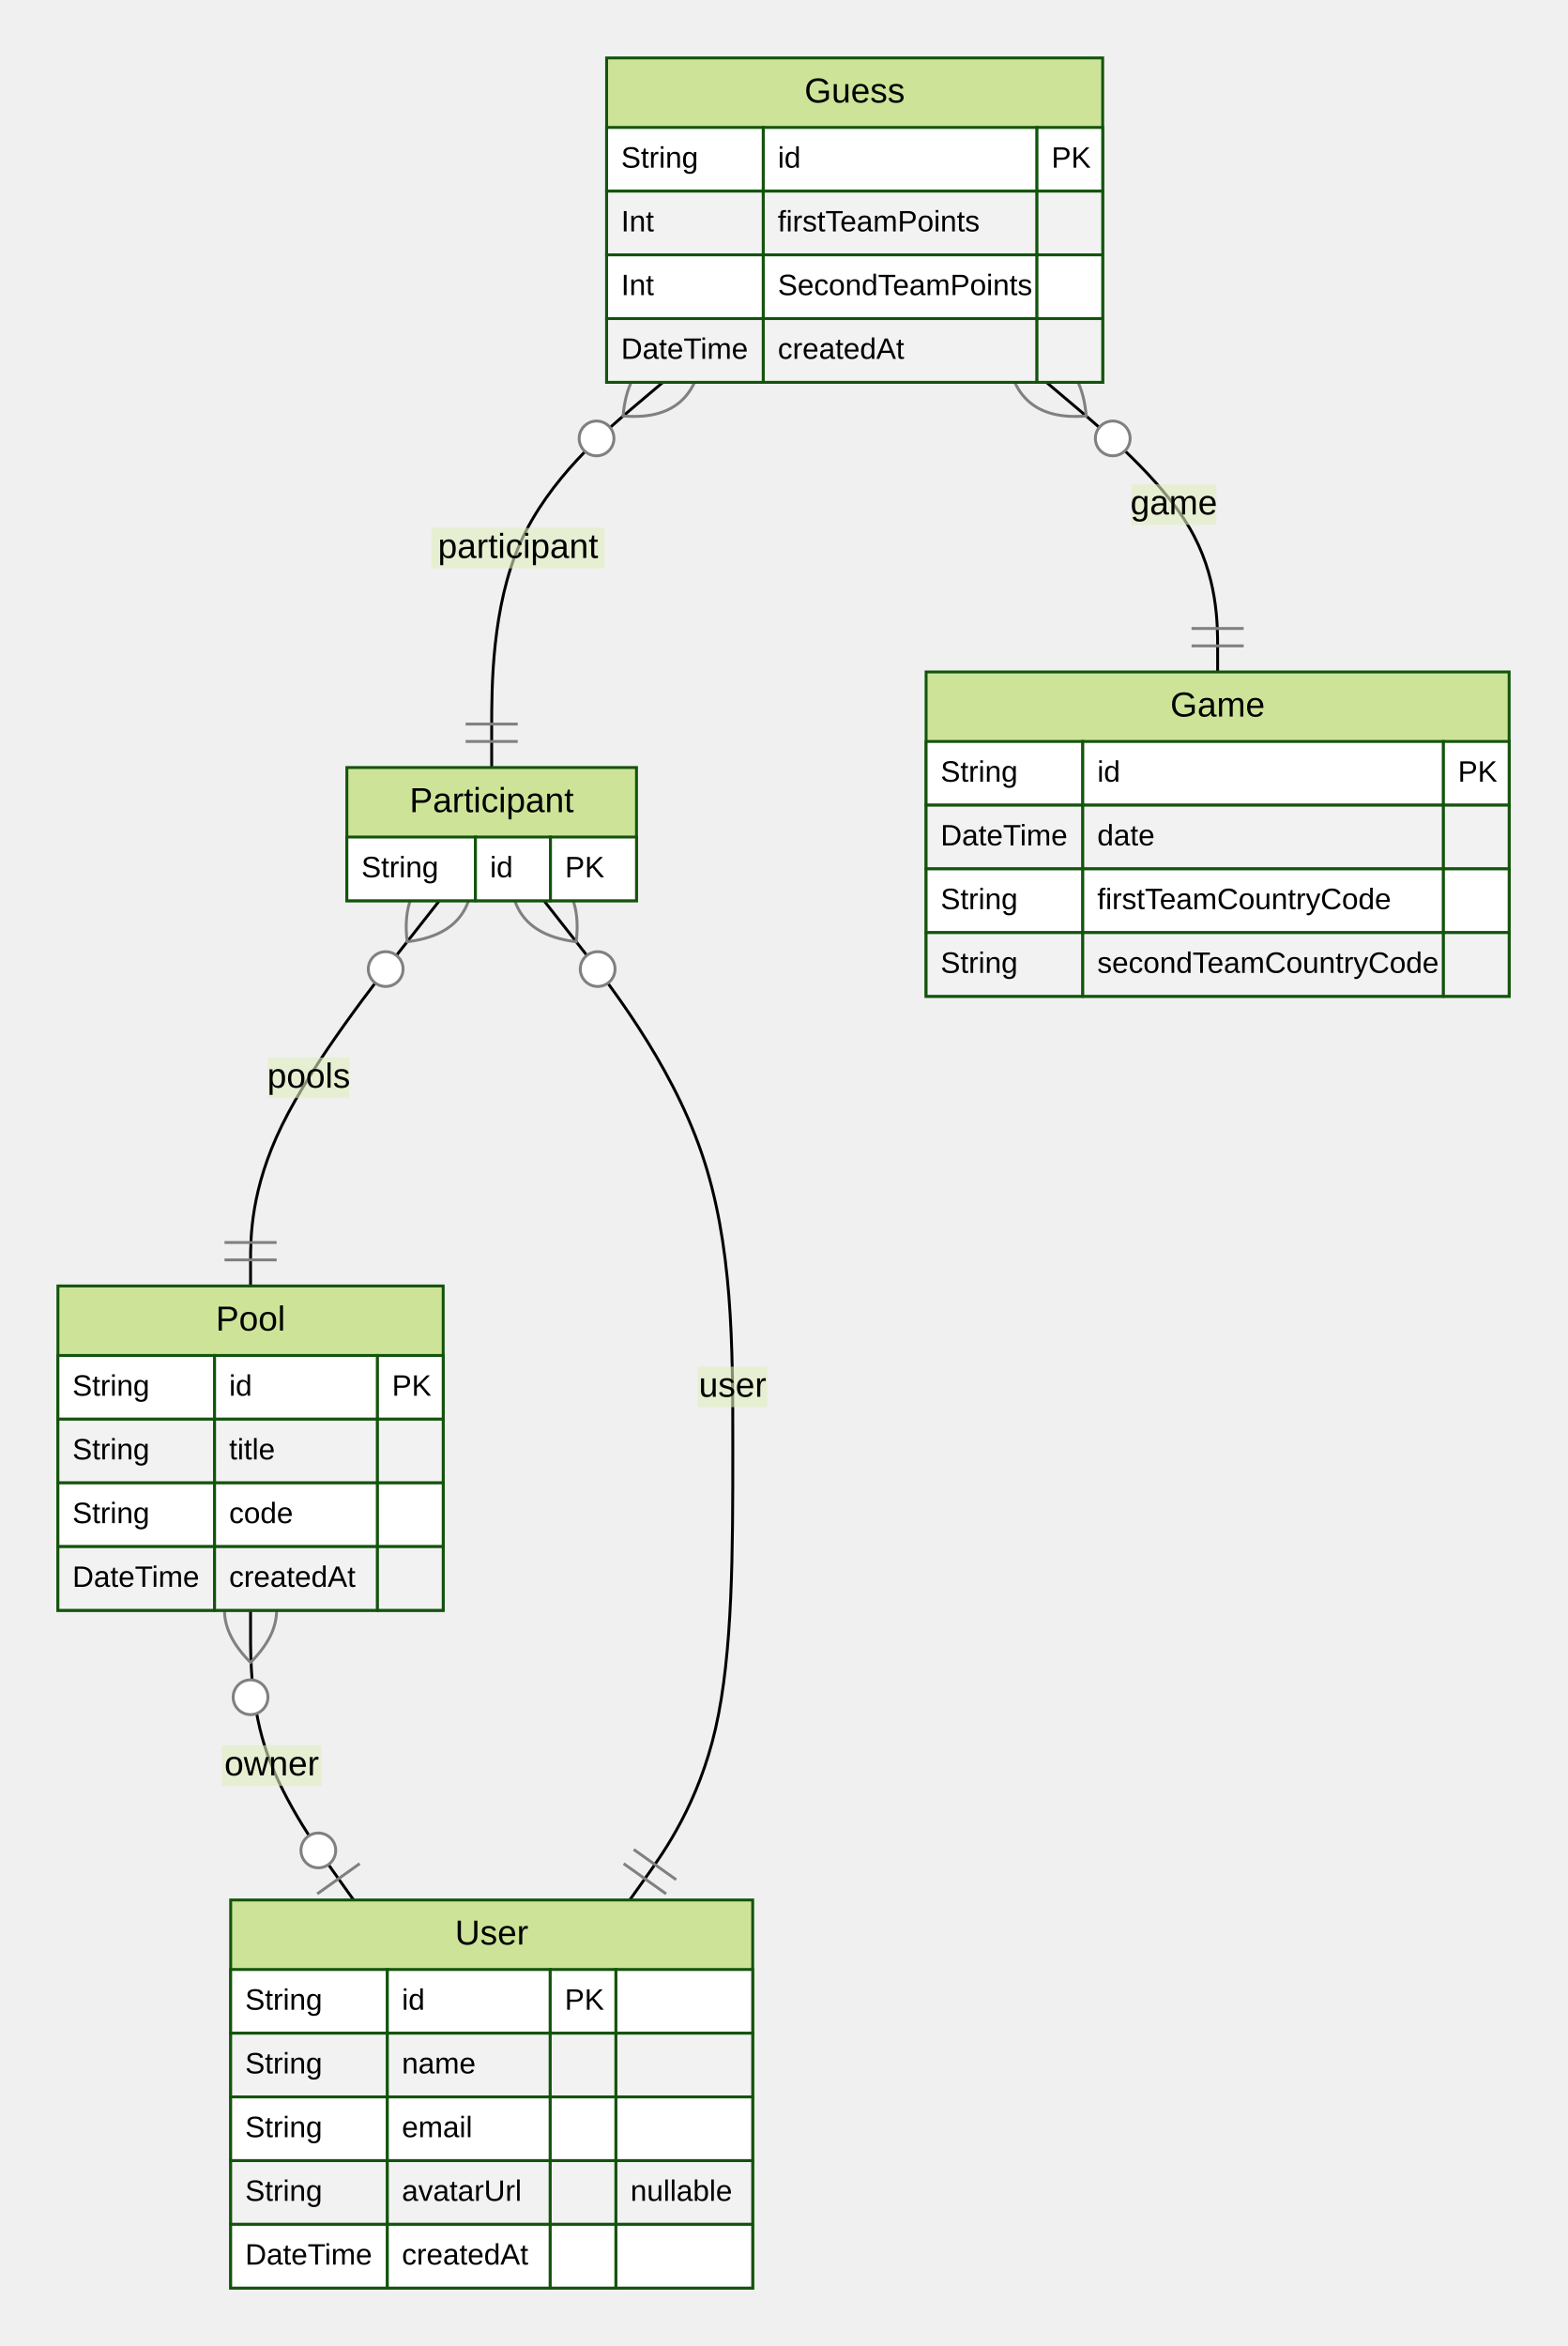
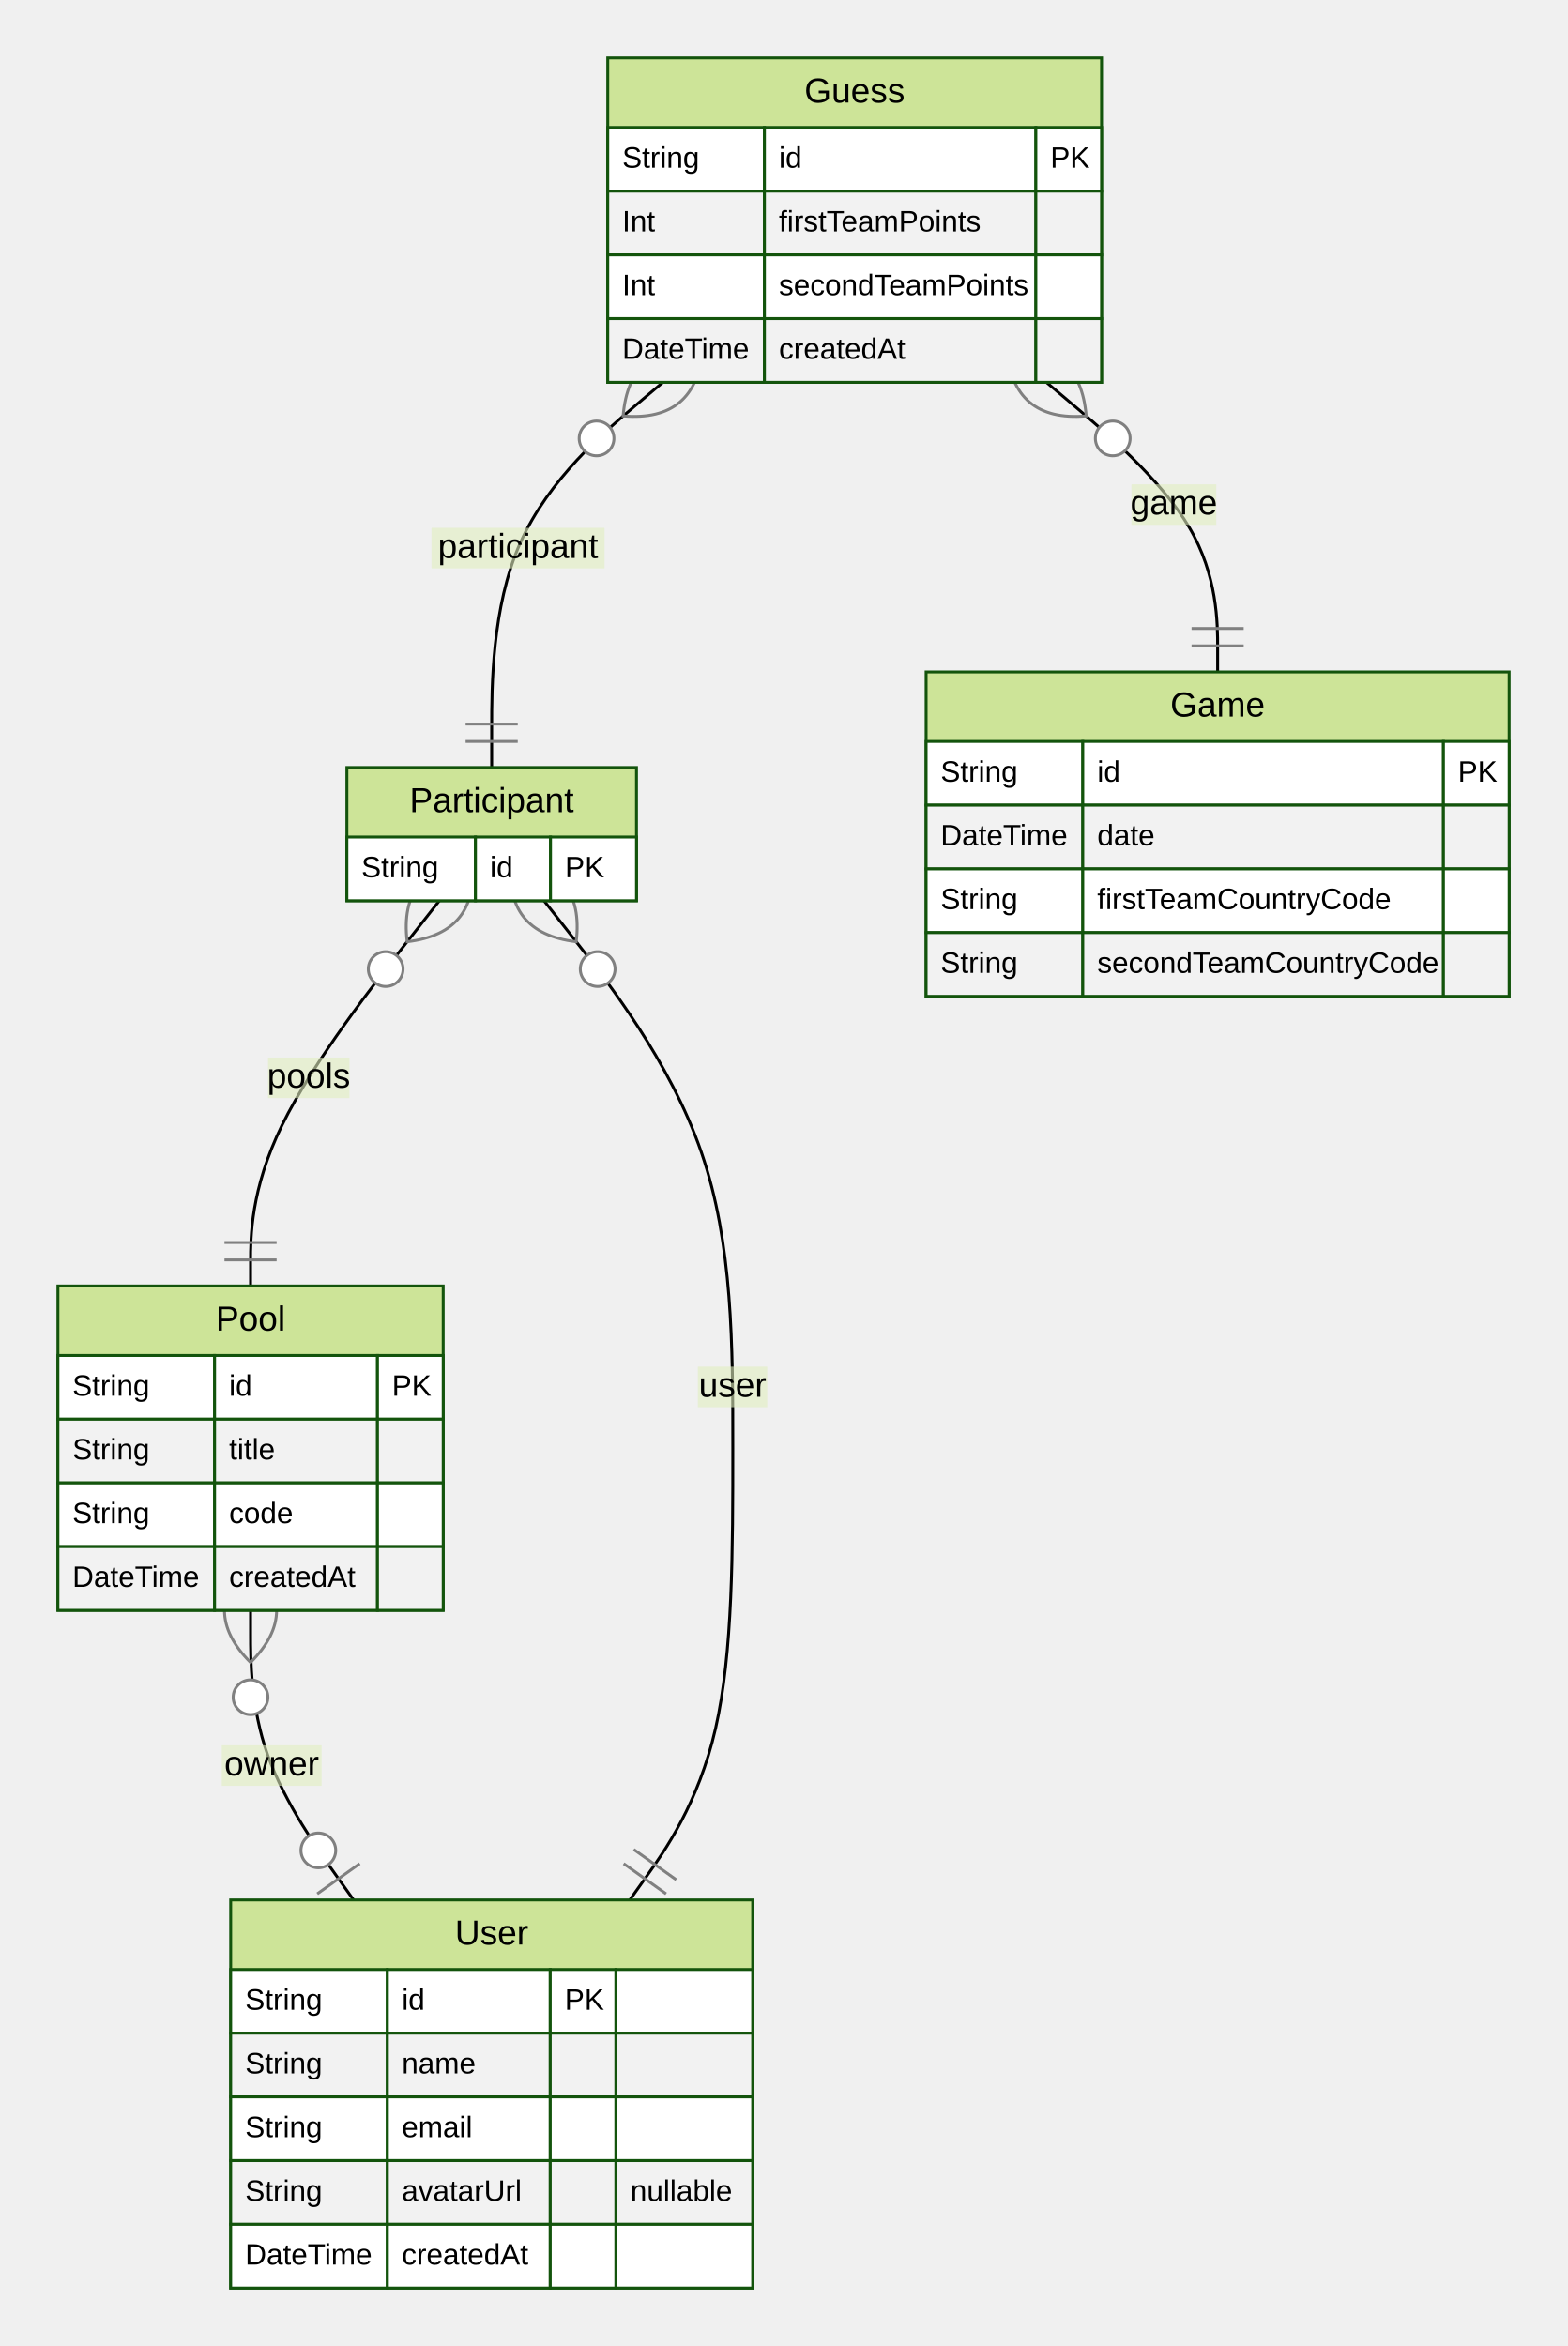
<svg xmlns="http://www.w3.org/2000/svg" aria-labelledby="chart-title-mermaid-0 chart-desc-mermaid-0" role="img" viewBox="0 0 541.082 810" style="max-width: 541.082px; background-color: white;" width="100%" id="mermaid-0">
  <style>#mermaid-0 {font-family:"trebuchet ms",verdana,arial,sans-serif;font-size:16px;fill:#000000;}#mermaid-0 .error-icon{fill:#552222;}#mermaid-0 .error-text{fill:#552222;stroke:#552222;}#mermaid-0 .edge-thickness-normal{stroke-width:2px;}#mermaid-0 .edge-thickness-thick{stroke-width:3.5px;}#mermaid-0 .edge-pattern-solid{stroke-dasharray:0;}#mermaid-0 .edge-pattern-dashed{stroke-dasharray:3;}#mermaid-0 .edge-pattern-dotted{stroke-dasharray:2;}#mermaid-0 .marker{fill:#000000;stroke:#000000;}#mermaid-0 .marker.cross{stroke:#000000;}#mermaid-0 svg{font-family:"trebuchet ms",verdana,arial,sans-serif;font-size:16px;}#mermaid-0 .entityBox{fill:#cde498;stroke:#13540c;}#mermaid-0 .attributeBoxOdd{fill:#ffffff;stroke:#13540c;}#mermaid-0 .attributeBoxEven{fill:#f2f2f2;stroke:#13540c;}#mermaid-0 .relationshipLabelBox{fill:hsl(78.158, 58.462%, 84.51%);opacity:0.7;background-color:hsl(78.158, 58.462%, 84.51%);}#mermaid-0 .relationshipLabelBox rect{opacity:0.5;}#mermaid-0 .relationshipLine{stroke:#000000;}#mermaid-0 :root{--mermaid-font-family:"trebuchet ms",verdana,arial,sans-serif;}</style>
  <g />
  <defs>
    <marker orient="auto" markerHeight="18" markerWidth="18" refY="9" refX="0" id="ONLY_ONE_START">
      <path d="M9,0 L9,18 M15,0 L15,18" fill="none" stroke="gray" />
    </marker>
  </defs>
  <defs>
    <marker orient="auto" markerHeight="18" markerWidth="18" refY="9" refX="18" id="ONLY_ONE_END">
      <path d="M3,0 L3,18 M9,0 L9,18" fill="none" stroke="gray" />
    </marker>
  </defs>
  <defs>
    <marker orient="auto" markerHeight="18" markerWidth="30" refY="9" refX="0" id="ZERO_OR_ONE_START">
      <circle r="6" cy="9" cx="21" fill="white" stroke="gray" />
      <path d="M9,0 L9,18" fill="none" stroke="gray" />
    </marker>
  </defs>
  <defs>
    <marker orient="auto" markerHeight="18" markerWidth="30" refY="9" refX="30" id="ZERO_OR_ONE_END">
      <circle r="6" cy="9" cx="9" fill="white" stroke="gray" />
      <path d="M21,0 L21,18" fill="none" stroke="gray" />
    </marker>
  </defs>
  <defs>
    <marker orient="auto" markerHeight="36" markerWidth="45" refY="18" refX="18" id="ONE_OR_MORE_START">
      <path d="M0,18 Q 18,0 36,18 Q 18,36 0,18 M42,9 L42,27" fill="none" stroke="gray" />
    </marker>
  </defs>
  <defs>
    <marker orient="auto" markerHeight="36" markerWidth="45" refY="18" refX="27" id="ONE_OR_MORE_END">
      <path d="M3,9 L3,27 M9,18 Q27,0 45,18 Q27,36 9,18" fill="none" stroke="gray" />
    </marker>
  </defs>
  <defs>
    <marker orient="auto" markerHeight="36" markerWidth="57" refY="18" refX="18" id="ZERO_OR_MORE_START">
      <circle r="6" cy="18" cx="48" fill="white" stroke="gray" />
      <path d="M0,18 Q18,0 36,18 Q18,36 0,18" fill="none" stroke="gray" />
    </marker>
  </defs>
  <defs>
    <marker orient="auto" markerHeight="36" markerWidth="57" refY="18" refX="39" id="ZERO_OR_MORE_END">
      <circle r="6" cy="18" cx="9" fill="white" stroke="gray" />
      <path d="M21,18 Q39,0 57,18 Q39,36 21,18" fill="none" stroke="gray" />
    </marker>
  </defs>
  <path marker-start="url(#ZERO_OR_MORE_START)" marker-end="url(#ZERO_OR_ONE_END)" fill="none" stroke="gray" d="M86.513,556L86.513,564.333C86.513,572.667,86.513,589.333,92.443,606C98.373,622.667,110.233,639.333,116.163,647.667L122.093,656" class="er relationshipLine" />
  <path marker-start="url(#ZERO_OR_MORE_START)" marker-end="url(#ONLY_ONE_END)" fill="none" stroke="gray" d="M187.835,311L198.7,324.833C209.565,338.667,231.296,366.333,242.161,397.833C253.026,429.333,253.026,464.667,253.026,500C253.026,535.333,253.026,570.667,247.096,596.667C241.167,622.667,229.307,639.333,223.377,647.667L217.447,656" class="er relationshipLine" />
  <path marker-start="url(#ZERO_OR_MORE_START)" marker-end="url(#ONLY_ONE_END)" fill="none" stroke="gray" d="M151.705,311L140.839,324.833C129.974,338.667,108.244,366.333,97.378,388.5C86.513,410.667,86.513,427.333,86.513,435.667L86.513,444" class="er relationshipLine" />
  <path marker-start="url(#ZERO_OR_MORE_START)" marker-end="url(#ONLY_ONE_END)" fill="none" stroke="gray" d="M228.887,132L219.034,140.333C209.181,148.667,189.476,165.333,179.623,187.5C169.77,209.667,169.77,237.333,169.77,251.167L169.77,265" class="er relationshipLine" />
  <path marker-start="url(#ZERO_OR_MORE_START)" marker-end="url(#ONLY_ONE_END)" fill="none" stroke="gray" d="M361.309,132L371.162,140.333C381.015,148.667,400.72,165.333,410.573,182C420.426,198.667,420.426,215.333,420.426,223.667L420.426,232" class="er relationshipLine" />
  <g transform="translate(20,444 )" id="Pool">
    <rect height="112" width="133.026" y="0" x="0" stroke="gray" fill-opacity="100%" fill="honeydew" class="er entityBox" />
    <text transform="translate(66.51321,12)" style="font-family: &quot;trebuchet ms&quot;, verdana, arial, sans-serif;; font-size: 12px" text-anchor="middle" dominant-baseline="middle" y="0" x="0" id="entity-Pool" class="er entityLabel">Pool</text>
    <rect height="22" width="54.096" y="24" x="0" stroke="gray" fill-opacity="100%" fill="honeydew" class="er attributeBoxOdd" />
    <text transform="translate(5,35)" style="font-family: &quot;trebuchet ms&quot;, verdana, arial, sans-serif;; font-size: 10.2px" text-anchor="left" dominant-baseline="middle" y="0" x="0" id="entity-Pool-attr-1-type" class="er entityLabel">String</text>
    <rect height="22" width="56.243" y="24" x="54.096" stroke="gray" fill-opacity="100%" fill="honeydew" class="er attributeBoxOdd" />
    <text transform="translate(59.09555,35)" style="font-family: &quot;trebuchet ms&quot;, verdana, arial, sans-serif;; font-size: 10.2px" text-anchor="left" dominant-baseline="middle" y="0" x="0" id="entity-Pool-attr-1-name" class="er entityLabel">id</text>
    <rect height="22" width="22.688" y="24" x="110.339" stroke="gray" fill-opacity="100%" fill="honeydew" class="er attributeBoxOdd" />
    <text transform="translate(115.3387,35)" style="font-family: &quot;trebuchet ms&quot;, verdana, arial, sans-serif;; font-size: 10.2px" text-anchor="left" dominant-baseline="middle" y="0" x="0" id="entity-Pool-attr-1-key" class="er entityLabel">PK</text>
    <rect height="22" width="54.096" y="46" x="0" stroke="gray" fill-opacity="100%" fill="honeydew" class="er attributeBoxEven" />
    <text transform="translate(5,57)" style="font-family: &quot;trebuchet ms&quot;, verdana, arial, sans-serif;; font-size: 10.2px" text-anchor="left" dominant-baseline="middle" y="0" x="0" id="entity-Pool-attr-2-type" class="er entityLabel">String</text>
    <rect height="22" width="56.243" y="46" x="54.096" stroke="gray" fill-opacity="100%" fill="honeydew" class="er attributeBoxEven" />
    <text transform="translate(59.09555,57)" style="font-family: &quot;trebuchet ms&quot;, verdana, arial, sans-serif;; font-size: 10.2px" text-anchor="left" dominant-baseline="middle" y="0" x="0" id="entity-Pool-attr-2-name" class="er entityLabel">title</text>
    <rect height="22" width="22.688" y="46" x="110.339" stroke="gray" fill-opacity="100%" fill="honeydew" class="er attributeBoxEven" />
    <text transform="translate(115.3387,57)" style="font-family: &quot;trebuchet ms&quot;, verdana, arial, sans-serif;; font-size: 10.2px" text-anchor="left" dominant-baseline="middle" y="0" x="0" id="entity-Pool-attr-2-key" class="er entityLabel" />
    <rect height="22" width="54.096" y="68" x="0" stroke="gray" fill-opacity="100%" fill="honeydew" class="er attributeBoxOdd" />
    <text transform="translate(5,79)" style="font-family: &quot;trebuchet ms&quot;, verdana, arial, sans-serif;; font-size: 10.2px" text-anchor="left" dominant-baseline="middle" y="0" x="0" id="entity-Pool-attr-3-type" class="er entityLabel">String</text>
    <rect height="22" width="56.243" y="68" x="54.096" stroke="gray" fill-opacity="100%" fill="honeydew" class="er attributeBoxOdd" />
    <text transform="translate(59.09555,79)" style="font-family: &quot;trebuchet ms&quot;, verdana, arial, sans-serif;; font-size: 10.2px" text-anchor="left" dominant-baseline="middle" y="0" x="0" id="entity-Pool-attr-3-name" class="er entityLabel">code</text>
    <rect height="22" width="22.688" y="68" x="110.339" stroke="gray" fill-opacity="100%" fill="honeydew" class="er attributeBoxOdd" />
    <text transform="translate(115.3387,79)" style="font-family: &quot;trebuchet ms&quot;, verdana, arial, sans-serif;; font-size: 10.2px" text-anchor="left" dominant-baseline="middle" y="0" x="0" id="entity-Pool-attr-3-key" class="er entityLabel" />
    <rect height="22" width="54.096" y="90" x="0" stroke="gray" fill-opacity="100%" fill="honeydew" class="er attributeBoxEven" />
    <text transform="translate(5,101)" style="font-family: &quot;trebuchet ms&quot;, verdana, arial, sans-serif;; font-size: 10.2px" text-anchor="left" dominant-baseline="middle" y="0" x="0" id="entity-Pool-attr-4-type" class="er entityLabel">DateTime</text>
    <rect height="22" width="56.243" y="90" x="54.096" stroke="gray" fill-opacity="100%" fill="honeydew" class="er attributeBoxEven" />
    <text transform="translate(59.09555,101)" style="font-family: &quot;trebuchet ms&quot;, verdana, arial, sans-serif;; font-size: 10.2px" text-anchor="left" dominant-baseline="middle" y="0" x="0" id="entity-Pool-attr-4-name" class="er entityLabel">createdAt</text>
    <rect height="22" width="22.688" y="90" x="110.339" stroke="gray" fill-opacity="100%" fill="honeydew" class="er attributeBoxEven" />
    <text transform="translate(115.3387,101)" style="font-family: &quot;trebuchet ms&quot;, verdana, arial, sans-serif;; font-size: 10.2px" text-anchor="left" dominant-baseline="middle" y="0" x="0" id="entity-Pool-attr-4-key" class="er entityLabel" />
  </g>
  <g transform="translate(119.7698,265 )" id="Participant">
    <rect height="46" width="100" y="0" x="0" stroke="gray" fill-opacity="100%" fill="honeydew" class="er entityBox" />
    <text transform="translate(50,12)" style="font-family: &quot;trebuchet ms&quot;, verdana, arial, sans-serif;; font-size: 12px" text-anchor="middle" dominant-baseline="middle" y="0" x="0" id="entity-Participant" class="er entityLabel">Participant</text>
    <rect height="22" width="44.399" y="24" x="0" stroke="gray" fill-opacity="100%" fill="honeydew" class="er attributeBoxOdd" />
    <text transform="translate(5,35)" style="font-family: &quot;trebuchet ms&quot;, verdana, arial, sans-serif;; font-size: 10.2px" text-anchor="left" dominant-baseline="middle" y="0" x="0" id="entity-Participant-attr-1-type" class="er entityLabel">String</text>
    <rect height="22" width="25.911" y="24" x="44.399" stroke="gray" fill-opacity="100%" fill="honeydew" class="er attributeBoxOdd" />
    <text transform="translate(49.39862,35)" style="font-family: &quot;trebuchet ms&quot;, verdana, arial, sans-serif;; font-size: 10.2px" text-anchor="left" dominant-baseline="middle" y="0" x="0" id="entity-Participant-attr-1-name" class="er entityLabel">id</text>
    <rect height="22" width="29.69" y="24" x="70.31" stroke="gray" fill-opacity="100%" fill="honeydew" class="er attributeBoxOdd" />
    <text transform="translate(75.30976,35)" style="font-family: &quot;trebuchet ms&quot;, verdana, arial, sans-serif;; font-size: 10.2px" text-anchor="left" dominant-baseline="middle" y="0" x="0" id="entity-Participant-attr-1-key" class="er entityLabel">PK</text>
  </g>
  <g transform="translate(79.65034,656 )" id="User">
    <rect height="134" width="180.239" y="0" x="0" stroke="gray" fill-opacity="100%" fill="honeydew" class="er entityBox" />
    <text transform="translate(90.11948,12)" style="font-family: &quot;trebuchet ms&quot;, verdana, arial, sans-serif;; font-size: 12px" text-anchor="middle" dominant-baseline="middle" y="0" x="0" id="entity-User" class="er entityLabel">User</text>
    <rect height="22" width="54.096" y="24" x="0" stroke="gray" fill-opacity="100%" fill="honeydew" class="er attributeBoxOdd" />
    <text transform="translate(5,35)" style="font-family: &quot;trebuchet ms&quot;, verdana, arial, sans-serif;; font-size: 10.2px" text-anchor="left" dominant-baseline="middle" y="0" x="0" id="entity-User-attr-1-type" class="er entityLabel">String</text>
    <rect height="22" width="56.243" y="24" x="54.096" stroke="gray" fill-opacity="100%" fill="honeydew" class="er attributeBoxOdd" />
    <text transform="translate(59.09555,35)" style="font-family: &quot;trebuchet ms&quot;, verdana, arial, sans-serif;; font-size: 10.2px" text-anchor="left" dominant-baseline="middle" y="0" x="0" id="entity-User-attr-1-name" class="er entityLabel">id</text>
    <rect height="22" width="22.688" y="24" x="110.339" stroke="gray" fill-opacity="100%" fill="honeydew" class="er attributeBoxOdd" />
    <text transform="translate(115.3387,35)" style="font-family: &quot;trebuchet ms&quot;, verdana, arial, sans-serif;; font-size: 10.2px" text-anchor="left" dominant-baseline="middle" y="0" x="0" id="entity-User-attr-1-key" class="er entityLabel">PK</text>
    <rect height="22" width="47.213" y="24" x="133.026" stroke="gray" fill-opacity="100%" fill="honeydew" class="er attributeBoxOdd" />
    <text transform="translate(138.0264,35)" style="font-family: &quot;trebuchet ms&quot;, verdana, arial, sans-serif;; font-size: 10.2px" text-anchor="left" dominant-baseline="middle" y="0" x="0" id="entity-User-attr-1-comment" class="er entityLabel" />
    <rect height="22" width="54.096" y="46" x="0" stroke="gray" fill-opacity="100%" fill="honeydew" class="er attributeBoxEven" />
    <text transform="translate(5,57)" style="font-family: &quot;trebuchet ms&quot;, verdana, arial, sans-serif;; font-size: 10.2px" text-anchor="left" dominant-baseline="middle" y="0" x="0" id="entity-User-attr-2-type" class="er entityLabel">String</text>
    <rect height="22" width="56.243" y="46" x="54.096" stroke="gray" fill-opacity="100%" fill="honeydew" class="er attributeBoxEven" />
    <text transform="translate(59.09555,57)" style="font-family: &quot;trebuchet ms&quot;, verdana, arial, sans-serif;; font-size: 10.2px" text-anchor="left" dominant-baseline="middle" y="0" x="0" id="entity-User-attr-2-name" class="er entityLabel">name</text>
    <rect height="22" width="22.688" y="46" x="110.339" stroke="gray" fill-opacity="100%" fill="honeydew" class="er attributeBoxEven" />
    <text transform="translate(115.3387,57)" style="font-family: &quot;trebuchet ms&quot;, verdana, arial, sans-serif;; font-size: 10.2px" text-anchor="left" dominant-baseline="middle" y="0" x="0" id="entity-User-attr-2-key" class="er entityLabel" />
    <rect height="22" width="47.213" y="46" x="133.026" stroke="gray" fill-opacity="100%" fill="honeydew" class="er attributeBoxEven" />
    <text transform="translate(138.0264,57)" style="font-family: &quot;trebuchet ms&quot;, verdana, arial, sans-serif;; font-size: 10.2px" text-anchor="left" dominant-baseline="middle" y="0" x="0" id="entity-User-attr-2-comment" class="er entityLabel" />
    <rect height="22" width="54.096" y="68" x="0" stroke="gray" fill-opacity="100%" fill="honeydew" class="er attributeBoxOdd" />
    <text transform="translate(5,79)" style="font-family: &quot;trebuchet ms&quot;, verdana, arial, sans-serif;; font-size: 10.2px" text-anchor="left" dominant-baseline="middle" y="0" x="0" id="entity-User-attr-3-type" class="er entityLabel">String</text>
    <rect height="22" width="56.243" y="68" x="54.096" stroke="gray" fill-opacity="100%" fill="honeydew" class="er attributeBoxOdd" />
    <text transform="translate(59.09555,79)" style="font-family: &quot;trebuchet ms&quot;, verdana, arial, sans-serif;; font-size: 10.2px" text-anchor="left" dominant-baseline="middle" y="0" x="0" id="entity-User-attr-3-name" class="er entityLabel">email</text>
    <rect height="22" width="22.688" y="68" x="110.339" stroke="gray" fill-opacity="100%" fill="honeydew" class="er attributeBoxOdd" />
    <text transform="translate(115.3387,79)" style="font-family: &quot;trebuchet ms&quot;, verdana, arial, sans-serif;; font-size: 10.2px" text-anchor="left" dominant-baseline="middle" y="0" x="0" id="entity-User-attr-3-key" class="er entityLabel" />
    <rect height="22" width="47.213" y="68" x="133.026" stroke="gray" fill-opacity="100%" fill="honeydew" class="er attributeBoxOdd" />
    <text transform="translate(138.0264,79)" style="font-family: &quot;trebuchet ms&quot;, verdana, arial, sans-serif;; font-size: 10.2px" text-anchor="left" dominant-baseline="middle" y="0" x="0" id="entity-User-attr-3-comment" class="er entityLabel" />
    <rect height="22" width="54.096" y="90" x="0" stroke="gray" fill-opacity="100%" fill="honeydew" class="er attributeBoxEven" />
    <text transform="translate(5,101)" style="font-family: &quot;trebuchet ms&quot;, verdana, arial, sans-serif;; font-size: 10.2px" text-anchor="left" dominant-baseline="middle" y="0" x="0" id="entity-User-attr-4-type" class="er entityLabel">String</text>
    <rect height="22" width="56.243" y="90" x="54.096" stroke="gray" fill-opacity="100%" fill="honeydew" class="er attributeBoxEven" />
    <text transform="translate(59.09555,101)" style="font-family: &quot;trebuchet ms&quot;, verdana, arial, sans-serif;; font-size: 10.2px" text-anchor="left" dominant-baseline="middle" y="0" x="0" id="entity-User-attr-4-name" class="er entityLabel">avatarUrl</text>
    <rect height="22" width="22.688" y="90" x="110.339" stroke="gray" fill-opacity="100%" fill="honeydew" class="er attributeBoxEven" />
    <text transform="translate(115.3387,101)" style="font-family: &quot;trebuchet ms&quot;, verdana, arial, sans-serif;; font-size: 10.2px" text-anchor="left" dominant-baseline="middle" y="0" x="0" id="entity-User-attr-4-key" class="er entityLabel" />
    <rect height="22" width="47.213" y="90" x="133.026" stroke="gray" fill-opacity="100%" fill="honeydew" class="er attributeBoxEven" />
    <text transform="translate(138.0264,101)" style="font-family: &quot;trebuchet ms&quot;, verdana, arial, sans-serif;; font-size: 10.2px" text-anchor="left" dominant-baseline="middle" y="0" x="0" id="entity-User-attr-4-comment" class="er entityLabel">nullable</text>
    <rect height="22" width="54.096" y="112" x="0" stroke="gray" fill-opacity="100%" fill="honeydew" class="er attributeBoxOdd" />
    <text transform="translate(5,123)" style="font-family: &quot;trebuchet ms&quot;, verdana, arial, sans-serif;; font-size: 10.2px" text-anchor="left" dominant-baseline="middle" y="0" x="0" id="entity-User-attr-5-type" class="er entityLabel">DateTime</text>
    <rect height="22" width="56.243" y="112" x="54.096" stroke="gray" fill-opacity="100%" fill="honeydew" class="er attributeBoxOdd" />
    <text transform="translate(59.09555,123)" style="font-family: &quot;trebuchet ms&quot;, verdana, arial, sans-serif;; font-size: 10.2px" text-anchor="left" dominant-baseline="middle" y="0" x="0" id="entity-User-attr-5-name" class="er entityLabel">createdAt</text>
    <rect height="22" width="22.688" y="112" x="110.339" stroke="gray" fill-opacity="100%" fill="honeydew" class="er attributeBoxOdd" />
    <text transform="translate(115.3387,123)" style="font-family: &quot;trebuchet ms&quot;, verdana, arial, sans-serif;; font-size: 10.2px" text-anchor="left" dominant-baseline="middle" y="0" x="0" id="entity-User-attr-5-key" class="er entityLabel" />
    <rect height="22" width="47.213" y="112" x="133.026" stroke="gray" fill-opacity="100%" fill="honeydew" class="er attributeBoxOdd" />
    <text transform="translate(138.0264,123)" style="font-family: &quot;trebuchet ms&quot;, verdana, arial, sans-serif;; font-size: 10.2px" text-anchor="left" dominant-baseline="middle" y="0" x="0" id="entity-User-attr-5-comment" class="er entityLabel" />
  </g>
  <g transform="translate(319.7698,232 )" id="Game">
    <rect height="112" width="201.312" y="0" x="0" stroke="gray" fill-opacity="100%" fill="honeydew" class="er entityBox" />
    <text transform="translate(100.6562,12)" style="font-family: &quot;trebuchet ms&quot;, verdana, arial, sans-serif;; font-size: 12px" text-anchor="middle" dominant-baseline="middle" y="0" x="0" id="entity-Game" class="er entityLabel">Game</text>
    <rect height="22" width="54.096" y="24" x="0" stroke="gray" fill-opacity="100%" fill="honeydew" class="er attributeBoxOdd" />
    <text transform="translate(5,35)" style="font-family: &quot;trebuchet ms&quot;, verdana, arial, sans-serif;; font-size: 10.2px" text-anchor="left" dominant-baseline="middle" y="0" x="0" id="entity-Game-attr-1-type" class="er entityLabel">String</text>
    <rect height="22" width="124.529" y="24" x="54.096" stroke="gray" fill-opacity="100%" fill="honeydew" class="er attributeBoxOdd" />
    <text transform="translate(59.09555,35)" style="font-family: &quot;trebuchet ms&quot;, verdana, arial, sans-serif;; font-size: 10.2px" text-anchor="left" dominant-baseline="middle" y="0" x="0" id="entity-Game-attr-1-name" class="er entityLabel">id</text>
    <rect height="22" width="22.688" y="24" x="178.625" stroke="gray" fill-opacity="100%" fill="honeydew" class="er attributeBoxOdd" />
    <text transform="translate(183.6248,35)" style="font-family: &quot;trebuchet ms&quot;, verdana, arial, sans-serif;; font-size: 10.2px" text-anchor="left" dominant-baseline="middle" y="0" x="0" id="entity-Game-attr-1-key" class="er entityLabel">PK</text>
    <rect height="22" width="54.096" y="46" x="0" stroke="gray" fill-opacity="100%" fill="honeydew" class="er attributeBoxEven" />
    <text transform="translate(5,57)" style="font-family: &quot;trebuchet ms&quot;, verdana, arial, sans-serif;; font-size: 10.2px" text-anchor="left" dominant-baseline="middle" y="0" x="0" id="entity-Game-attr-2-type" class="er entityLabel">DateTime</text>
    <rect height="22" width="124.529" y="46" x="54.096" stroke="gray" fill-opacity="100%" fill="honeydew" class="er attributeBoxEven" />
    <text transform="translate(59.09555,57)" style="font-family: &quot;trebuchet ms&quot;, verdana, arial, sans-serif;; font-size: 10.2px" text-anchor="left" dominant-baseline="middle" y="0" x="0" id="entity-Game-attr-2-name" class="er entityLabel">date</text>
    <rect height="22" width="22.688" y="46" x="178.625" stroke="gray" fill-opacity="100%" fill="honeydew" class="er attributeBoxEven" />
    <text transform="translate(183.6248,57)" style="font-family: &quot;trebuchet ms&quot;, verdana, arial, sans-serif;; font-size: 10.2px" text-anchor="left" dominant-baseline="middle" y="0" x="0" id="entity-Game-attr-2-key" class="er entityLabel" />
    <rect height="22" width="54.096" y="68" x="0" stroke="gray" fill-opacity="100%" fill="honeydew" class="er attributeBoxOdd" />
    <text transform="translate(5,79)" style="font-family: &quot;trebuchet ms&quot;, verdana, arial, sans-serif;; font-size: 10.2px" text-anchor="left" dominant-baseline="middle" y="0" x="0" id="entity-Game-attr-3-type" class="er entityLabel">String</text>
    <rect height="22" width="124.529" y="68" x="54.096" stroke="gray" fill-opacity="100%" fill="honeydew" class="er attributeBoxOdd" />
    <text transform="translate(59.09555,79)" style="font-family: &quot;trebuchet ms&quot;, verdana, arial, sans-serif;; font-size: 10.2px" text-anchor="left" dominant-baseline="middle" y="0" x="0" id="entity-Game-attr-3-name" class="er entityLabel">firstTeamCountryCode</text>
    <rect height="22" width="22.688" y="68" x="178.625" stroke="gray" fill-opacity="100%" fill="honeydew" class="er attributeBoxOdd" />
    <text transform="translate(183.6248,79)" style="font-family: &quot;trebuchet ms&quot;, verdana, arial, sans-serif;; font-size: 10.2px" text-anchor="left" dominant-baseline="middle" y="0" x="0" id="entity-Game-attr-3-key" class="er entityLabel" />
    <rect height="22" width="54.096" y="90" x="0" stroke="gray" fill-opacity="100%" fill="honeydew" class="er attributeBoxEven" />
    <text transform="translate(5,101)" style="font-family: &quot;trebuchet ms&quot;, verdana, arial, sans-serif;; font-size: 10.2px" text-anchor="left" dominant-baseline="middle" y="0" x="0" id="entity-Game-attr-4-type" class="er entityLabel">String</text>
    <rect height="22" width="124.529" y="90" x="54.096" stroke="gray" fill-opacity="100%" fill="honeydew" class="er attributeBoxEven" />
    <text transform="translate(59.09555,101)" style="font-family: &quot;trebuchet ms&quot;, verdana, arial, sans-serif;; font-size: 10.2px" text-anchor="left" dominant-baseline="middle" y="0" x="0" id="entity-Game-attr-4-name" class="er entityLabel">secondTeamCountryCode</text>
    <rect height="22" width="22.688" y="90" x="178.625" stroke="gray" fill-opacity="100%" fill="honeydew" class="er attributeBoxEven" />
    <text transform="translate(183.6248,101)" style="font-family: &quot;trebuchet ms&quot;, verdana, arial, sans-serif;; font-size: 10.2px" text-anchor="left" dominant-baseline="middle" y="0" x="0" id="entity-Game-attr-4-key" class="er entityLabel" />
  </g>
-   <g transform="translate(209.4573,20 )" id="Guess">
-     <rect height="112" width="171.281" y="0" x="0" stroke="gray" fill-opacity="100%" fill="honeydew" class="er entityBox" />
-     <text transform="translate(85.64068,12)" style="font-family: &quot;trebuchet ms&quot;, verdana, arial, sans-serif;; font-size: 12px" text-anchor="middle" dominant-baseline="middle" y="0" x="0" id="entity-Guess" class="er entityLabel">Guess</text>
+   <g transform="translate(209.8457,20 )" id="Guess">
+     <rect height="112" width="170.504" y="0" x="0" stroke="gray" fill-opacity="100%" fill="honeydew" class="er entityBox" />
+     <text transform="translate(85.2522,12)" style="font-family: &quot;trebuchet ms&quot;, verdana, arial, sans-serif;; font-size: 12px" text-anchor="middle" dominant-baseline="middle" y="0" x="0" id="entity-Guess" class="er entityLabel">Guess</text>
    <rect height="22" width="54.096" y="24" x="0" stroke="gray" fill-opacity="100%" fill="honeydew" class="er attributeBoxOdd" />
    <text transform="translate(5,35)" style="font-family: &quot;trebuchet ms&quot;, verdana, arial, sans-serif;; font-size: 10.2px" text-anchor="left" dominant-baseline="middle" y="0" x="0" id="entity-Guess-attr-1-type" class="er entityLabel">String</text>
-     <rect height="22" width="94.498" y="24" x="54.096" stroke="gray" fill-opacity="100%" fill="honeydew" class="er attributeBoxOdd" />
+     <rect height="22" width="93.721" y="24" x="54.096" stroke="gray" fill-opacity="100%" fill="honeydew" class="er attributeBoxOdd" />
    <text transform="translate(59.09555,35)" style="font-family: &quot;trebuchet ms&quot;, verdana, arial, sans-serif;; font-size: 10.2px" text-anchor="left" dominant-baseline="middle" y="0" x="0" id="entity-Guess-attr-1-name" class="er entityLabel">id</text>
-     <rect height="22" width="22.688" y="24" x="148.594" stroke="gray" fill-opacity="100%" fill="honeydew" class="er attributeBoxOdd" />
-     <text transform="translate(153.5937,35)" style="font-family: &quot;trebuchet ms&quot;, verdana, arial, sans-serif;; font-size: 10.2px" text-anchor="left" dominant-baseline="middle" y="0" x="0" id="entity-Guess-attr-1-key" class="er entityLabel">PK</text>
+     <rect height="22" width="22.688" y="24" x="147.817" stroke="gray" fill-opacity="100%" fill="honeydew" class="er attributeBoxOdd" />
+     <text transform="translate(152.8167,35)" style="font-family: &quot;trebuchet ms&quot;, verdana, arial, sans-serif;; font-size: 10.2px" text-anchor="left" dominant-baseline="middle" y="0" x="0" id="entity-Guess-attr-1-key" class="er entityLabel">PK</text>
    <rect height="22" width="54.096" y="46" x="0" stroke="gray" fill-opacity="100%" fill="honeydew" class="er attributeBoxEven" />
    <text transform="translate(5,57)" style="font-family: &quot;trebuchet ms&quot;, verdana, arial, sans-serif;; font-size: 10.2px" text-anchor="left" dominant-baseline="middle" y="0" x="0" id="entity-Guess-attr-2-type" class="er entityLabel">Int</text>
-     <rect height="22" width="94.498" y="46" x="54.096" stroke="gray" fill-opacity="100%" fill="honeydew" class="er attributeBoxEven" />
+     <rect height="22" width="93.721" y="46" x="54.096" stroke="gray" fill-opacity="100%" fill="honeydew" class="er attributeBoxEven" />
    <text transform="translate(59.09555,57)" style="font-family: &quot;trebuchet ms&quot;, verdana, arial, sans-serif;; font-size: 10.2px" text-anchor="left" dominant-baseline="middle" y="0" x="0" id="entity-Guess-attr-2-name" class="er entityLabel">firstTeamPoints</text>
-     <rect height="22" width="22.688" y="46" x="148.594" stroke="gray" fill-opacity="100%" fill="honeydew" class="er attributeBoxEven" />
-     <text transform="translate(153.5937,57)" style="font-family: &quot;trebuchet ms&quot;, verdana, arial, sans-serif;; font-size: 10.2px" text-anchor="left" dominant-baseline="middle" y="0" x="0" id="entity-Guess-attr-2-key" class="er entityLabel" />
+     <rect height="22" width="22.688" y="46" x="147.817" stroke="gray" fill-opacity="100%" fill="honeydew" class="er attributeBoxEven" />
+     <text transform="translate(152.8167,57)" style="font-family: &quot;trebuchet ms&quot;, verdana, arial, sans-serif;; font-size: 10.2px" text-anchor="left" dominant-baseline="middle" y="0" x="0" id="entity-Guess-attr-2-key" class="er entityLabel" />
    <rect height="22" width="54.096" y="68" x="0" stroke="gray" fill-opacity="100%" fill="honeydew" class="er attributeBoxOdd" />
    <text transform="translate(5,79)" style="font-family: &quot;trebuchet ms&quot;, verdana, arial, sans-serif;; font-size: 10.2px" text-anchor="left" dominant-baseline="middle" y="0" x="0" id="entity-Guess-attr-3-type" class="er entityLabel">Int</text>
-     <rect height="22" width="94.498" y="68" x="54.096" stroke="gray" fill-opacity="100%" fill="honeydew" class="er attributeBoxOdd" />
-     <text transform="translate(59.09555,79)" style="font-family: &quot;trebuchet ms&quot;, verdana, arial, sans-serif;; font-size: 10.2px" text-anchor="left" dominant-baseline="middle" y="0" x="0" id="entity-Guess-attr-3-name" class="er entityLabel">SecondTeamPoints</text>
-     <rect height="22" width="22.688" y="68" x="148.594" stroke="gray" fill-opacity="100%" fill="honeydew" class="er attributeBoxOdd" />
-     <text transform="translate(153.5937,79)" style="font-family: &quot;trebuchet ms&quot;, verdana, arial, sans-serif;; font-size: 10.2px" text-anchor="left" dominant-baseline="middle" y="0" x="0" id="entity-Guess-attr-3-key" class="er entityLabel" />
+     <rect height="22" width="93.721" y="68" x="54.096" stroke="gray" fill-opacity="100%" fill="honeydew" class="er attributeBoxOdd" />
+     <text transform="translate(59.09555,79)" style="font-family: &quot;trebuchet ms&quot;, verdana, arial, sans-serif;; font-size: 10.2px" text-anchor="left" dominant-baseline="middle" y="0" x="0" id="entity-Guess-attr-3-name" class="er entityLabel">secondTeamPoints</text>
+     <rect height="22" width="22.688" y="68" x="147.817" stroke="gray" fill-opacity="100%" fill="honeydew" class="er attributeBoxOdd" />
+     <text transform="translate(152.8167,79)" style="font-family: &quot;trebuchet ms&quot;, verdana, arial, sans-serif;; font-size: 10.2px" text-anchor="left" dominant-baseline="middle" y="0" x="0" id="entity-Guess-attr-3-key" class="er entityLabel" />
    <rect height="22" width="54.096" y="90" x="0" stroke="gray" fill-opacity="100%" fill="honeydew" class="er attributeBoxEven" />
    <text transform="translate(5,101)" style="font-family: &quot;trebuchet ms&quot;, verdana, arial, sans-serif;; font-size: 10.2px" text-anchor="left" dominant-baseline="middle" y="0" x="0" id="entity-Guess-attr-4-type" class="er entityLabel">DateTime</text>
-     <rect height="22" width="94.498" y="90" x="54.096" stroke="gray" fill-opacity="100%" fill="honeydew" class="er attributeBoxEven" />
+     <rect height="22" width="93.721" y="90" x="54.096" stroke="gray" fill-opacity="100%" fill="honeydew" class="er attributeBoxEven" />
    <text transform="translate(59.09555,101)" style="font-family: &quot;trebuchet ms&quot;, verdana, arial, sans-serif;; font-size: 10.2px" text-anchor="left" dominant-baseline="middle" y="0" x="0" id="entity-Guess-attr-4-name" class="er entityLabel">createdAt</text>
-     <rect height="22" width="22.688" y="90" x="148.594" stroke="gray" fill-opacity="100%" fill="honeydew" class="er attributeBoxEven" />
-     <text transform="translate(153.5937,101)" style="font-family: &quot;trebuchet ms&quot;, verdana, arial, sans-serif;; font-size: 10.2px" text-anchor="left" dominant-baseline="middle" y="0" x="0" id="entity-Guess-attr-4-key" class="er entityLabel" />
+     <rect height="22" width="22.688" y="90" x="147.817" stroke="gray" fill-opacity="100%" fill="honeydew" class="er attributeBoxEven" />
+     <text transform="translate(152.8167,101)" style="font-family: &quot;trebuchet ms&quot;, verdana, arial, sans-serif;; font-size: 10.2px" text-anchor="left" dominant-baseline="middle" y="0" x="0" id="entity-Guess-attr-4-key" class="er entityLabel" />
  </g>
  <rect fill-opacity="85%" fill="white" height="14" width="34.471" y="602.592" x="76.574" class="er relationshipLabelBox" />
  <text style="font-family: &quot;trebuchet ms&quot;, verdana, arial, sans-serif;; font-size: 12px" dominant-baseline="middle" text-anchor="middle" y="609.592" x="93.81" id="rel1" class="er relationshipLabel">owner</text>
  <rect fill-opacity="85%" fill="white" height="14" width="23.959" y="471.862" x="240.96" class="er relationshipLabelBox" />
  <text style="font-family: &quot;trebuchet ms&quot;, verdana, arial, sans-serif;; font-size: 12px" dominant-baseline="middle" text-anchor="middle" y="478.862" x="252.94" id="rel2" class="er relationshipLabel">user</text>
  <rect fill-opacity="85%" fill="white" height="14" width="28.104" y="365.133" x="92.554" class="er relationshipLabelBox" />
  <text style="font-family: &quot;trebuchet ms&quot;, verdana, arial, sans-serif;; font-size: 12px" dominant-baseline="middle" text-anchor="middle" y="372.133" x="106.606" id="rel3" class="er relationshipLabel">pools</text>
  <rect fill-opacity="85%" fill="white" height="14" width="59.744" y="182.256" x="148.995" class="er relationshipLabelBox" />
  <text style="font-family: &quot;trebuchet ms&quot;, verdana, arial, sans-serif;; font-size: 12px" dominant-baseline="middle" text-anchor="middle" y="189.256" x="178.867" id="rel4" class="er relationshipLabel">participant</text>
  <rect fill-opacity="85%" fill="white" height="14" width="29.289" y="167.222" x="390.665" class="er relationshipLabelBox" />
  <text style="font-family: &quot;trebuchet ms&quot;, verdana, arial, sans-serif;; font-size: 12px" dominant-baseline="middle" text-anchor="middle" y="174.222" x="405.31" id="rel5" class="er relationshipLabel">game</text>
</svg>
